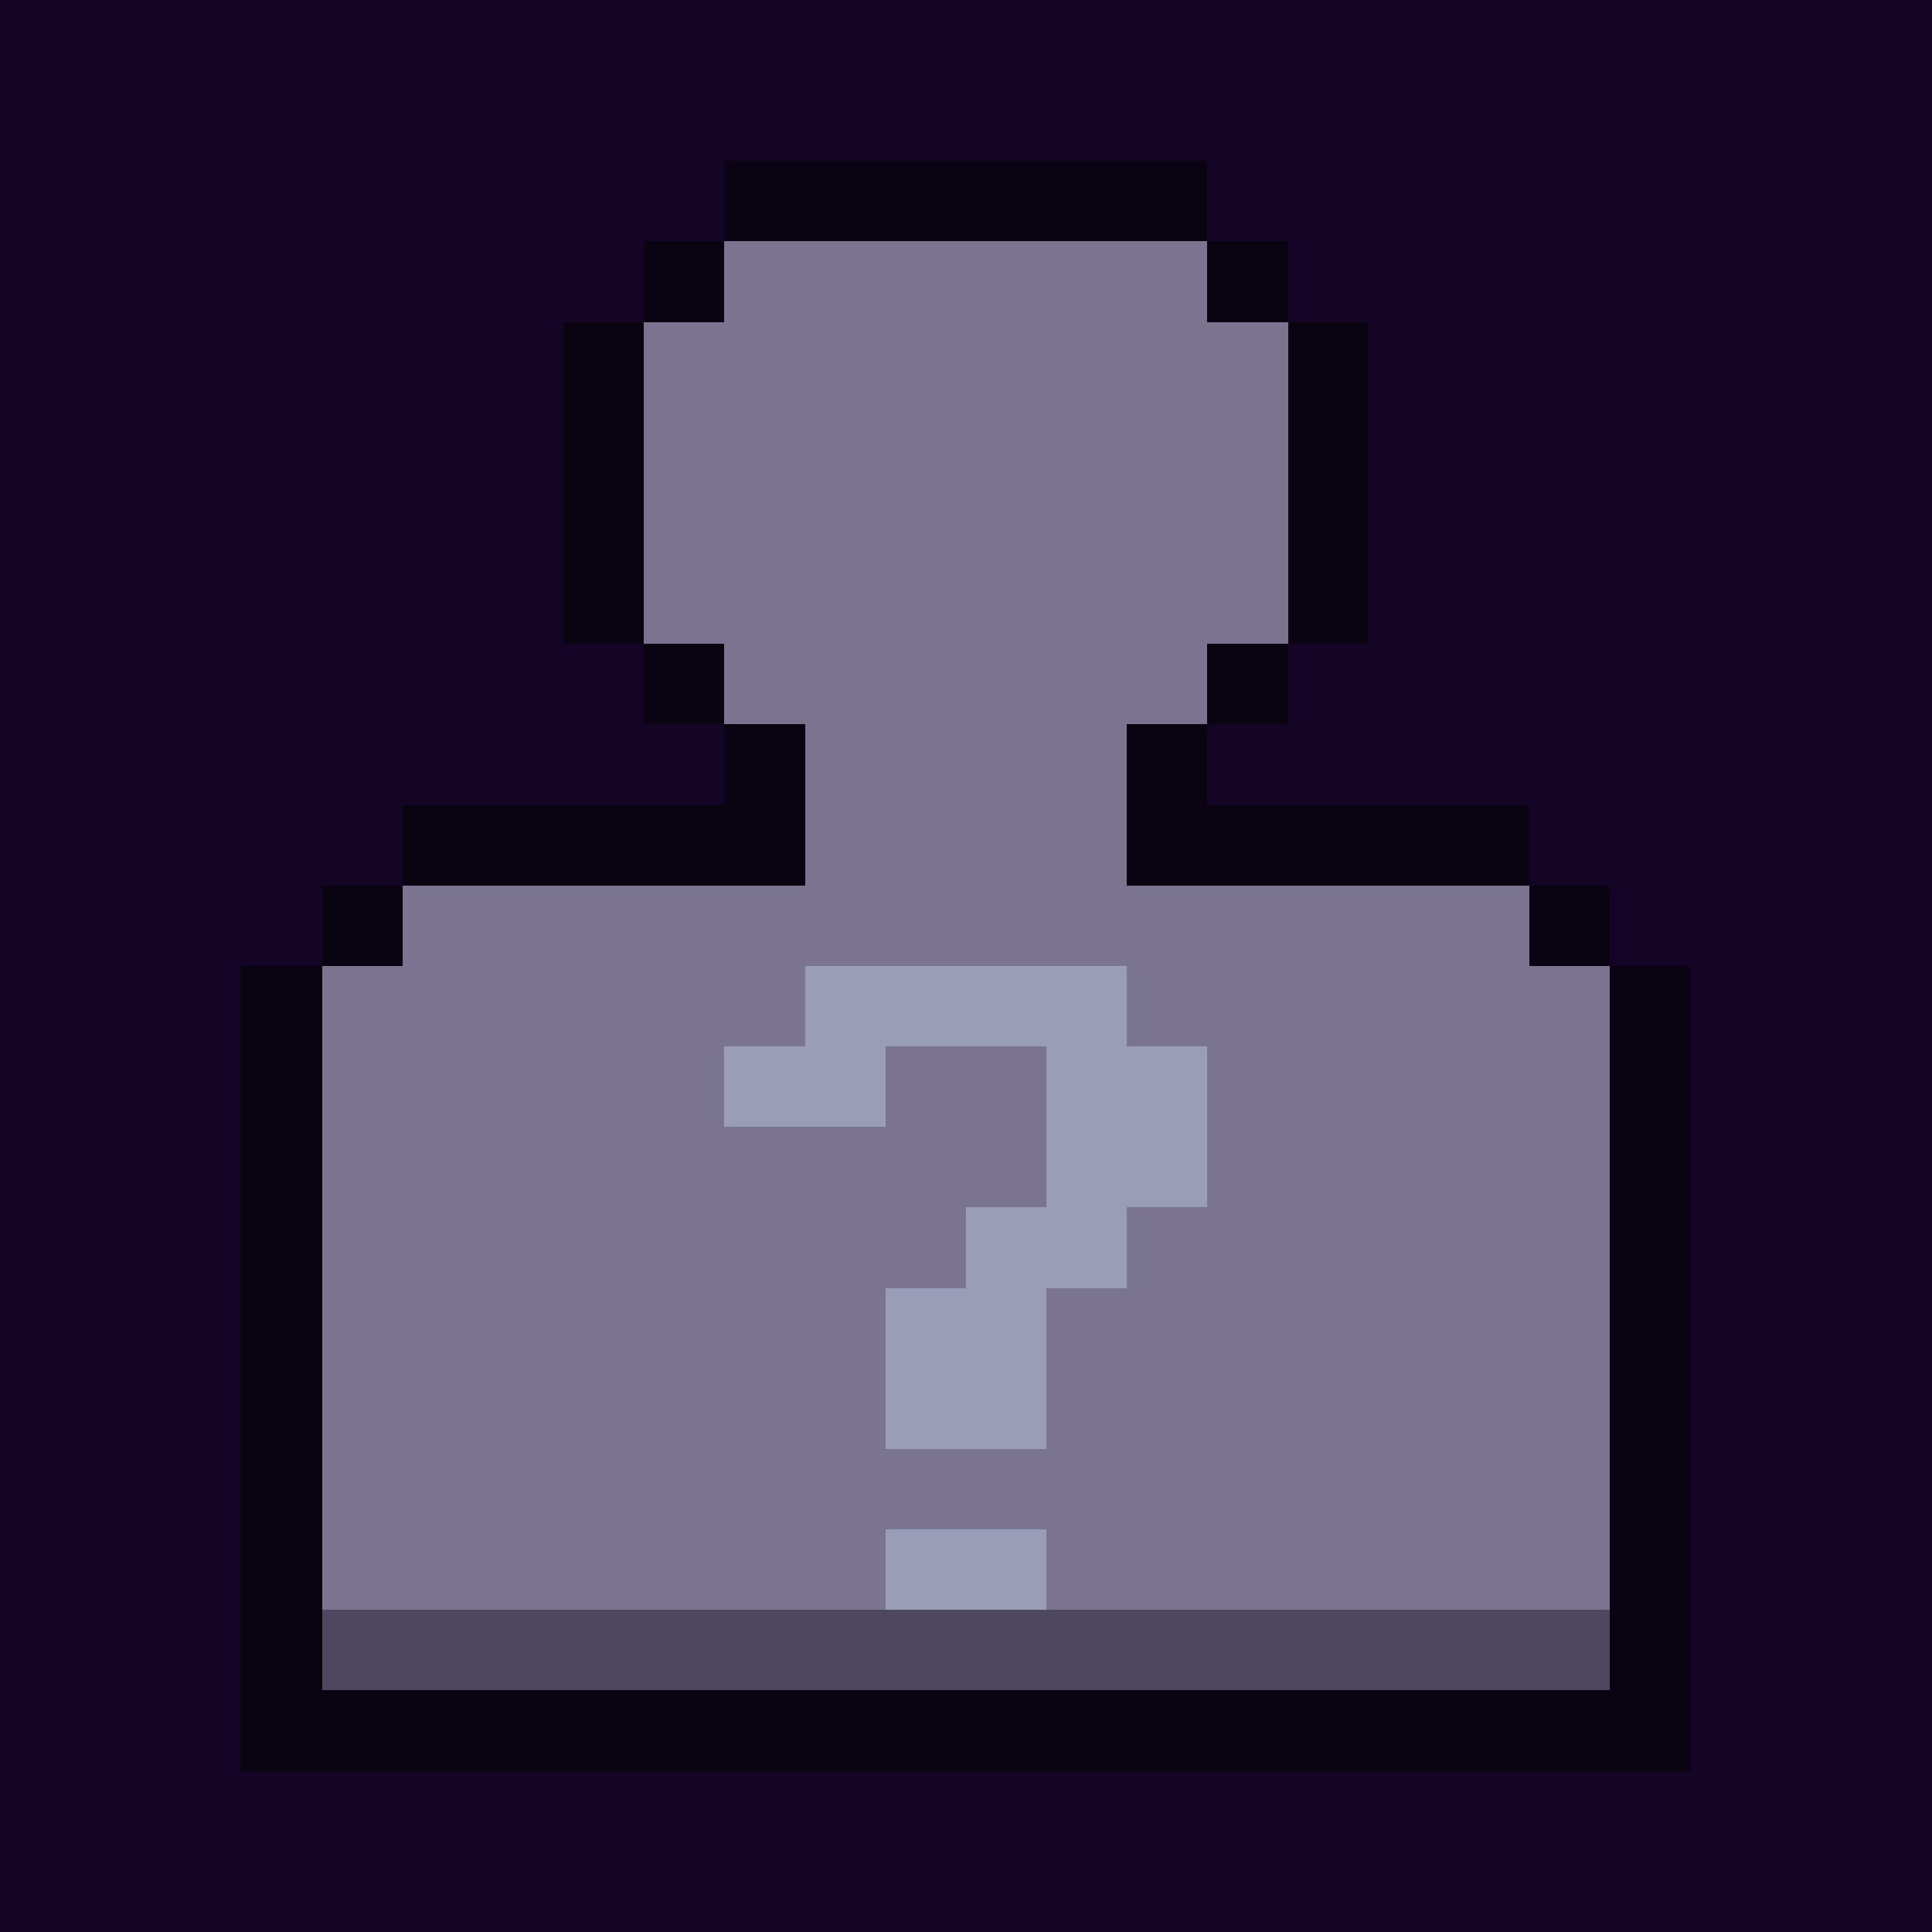
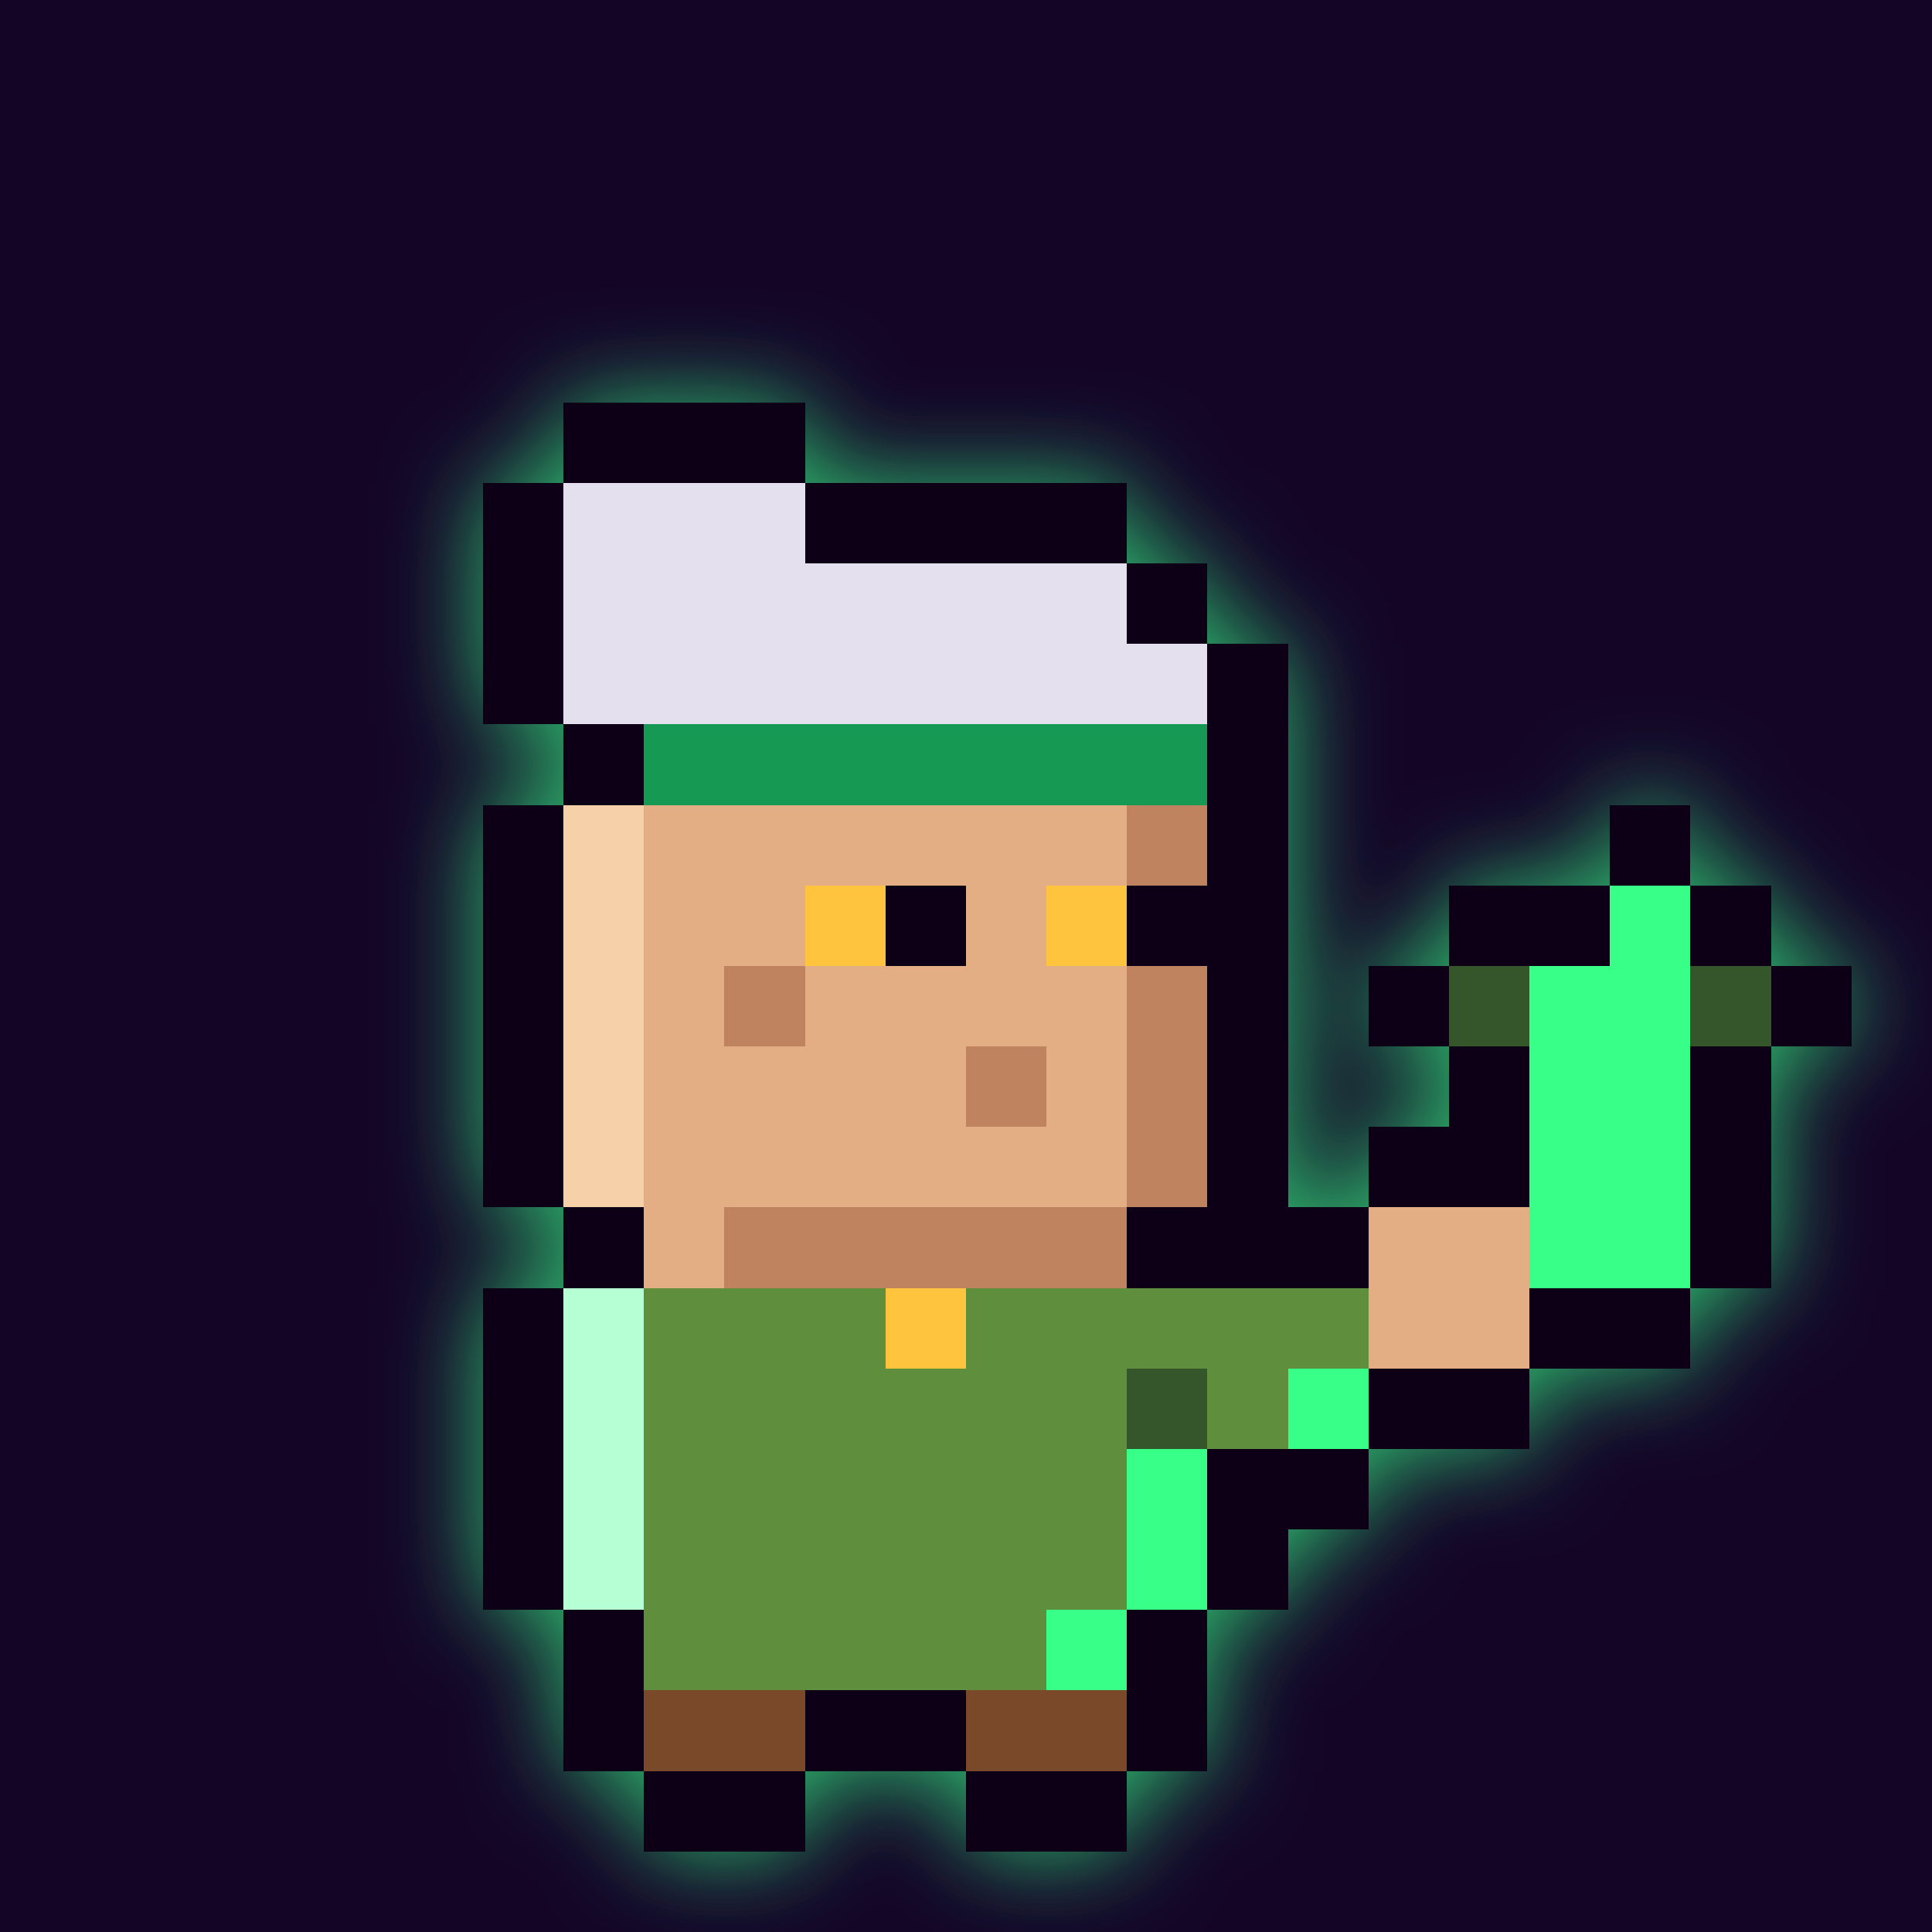
<svg xmlns="http://www.w3.org/2000/svg" width="96" height="96" viewBox="0 0 24 24" shape-rendering="crispEdges">
+   <filter id="glow-clothilde" x="-20%" y="-20%" width="140%" height="140%">
+     <feDropShadow dx="0" dy="0" stdDeviation="0.6" flood-color="#39ff88" flood-opacity="0.75" />
+   </filter>
  <rect width="24" height="24" fill="#140527" />
-   <path fill="#0a0412" d="M9 2h6v1h-6zM8 3h1v1h-1zM15 3h1v1h-1zM7 4h1v1h-1zM16 4h1v1h-1zM7 5h1v1h-1zM16 5h1v1h-1zM7 6h1v1h-1zM16 6h1v1h-1zM7 7h1v1h-1zM16 7h1v1h-1zM8 8h1v1h-1zM15 8h1v1h-1zM9 9h1v1h-1zM14 9h1v1h-1zM5 10h5v1h-5zM14 10h5v1h-5zM4 11h1v1h-1zM19 11h1v1h-1zM3 12h1v1h-1zM20 12h1v1h-1zM3 13h1v1h-1zM20 13h1v1h-1zM3 14h1v1h-1zM20 14h1v1h-1zM3 15h1v1h-1zM20 15h1v1h-1zM3 16h1v1h-1zM20 16h1v1h-1zM3 17h1v1h-1zM20 17h1v1h-1zM3 18h1v1h-1zM20 18h1v1h-1zM3 19h1v1h-1zM20 19h1v1h-1zM3 20h1v1h-1zM20 20h1v1h-1zM3 21h18v1h-18z" />
-   <path fill="#7a7490" d="M9 3h6v1h-6zM8 4h8v1h-8zM8 5h8v1h-8zM8 6h8v1h-8zM8 7h8v1h-8zM9 8h6v1h-6zM10 9h4v1h-4zM10 10h4v1h-4zM5 11h14v1h-14zM4 12h6v1h-6zM14 12h6v1h-6zM4 13h5v1h-5zM11 13h2v1h-2zM15 13h5v1h-5zM4 14h9v1h-9zM15 14h5v1h-5zM4 15h8v1h-8zM14 15h6v1h-6zM4 16h7v1h-7zM13 16h7v1h-7zM4 17h7v1h-7zM13 17h7v1h-7zM4 18h16v1h-16zM4 19h7v1h-7zM13 19h7v1h-7z" />
-   <path fill="#9a9db8" d="M10 12h4v1h-4zM9 13h2v1h-2zM13 13h2v1h-2zM13 14h2v1h-2zM12 15h2v1h-2zM11 16h2v1h-2zM11 17h2v1h-2zM11 19h2v1h-2z" />
-   <path fill="#4d4860" d="M4 20h16v1h-16z" />
+   <g filter="url(#glow-clothilde)">
+     <path fill="#0a0412" d="M7 5h3v1h-3zM6 6h1v1h-1zM10 6h4v1h-4zM6 7h1v1h-1zM14 7h1v1h-1zM6 8h1v1h-1zM15 8h1v1h-1zM7 9h1v1h-1zM15 9h1v1h-1zM6 10h1v1h-1zM15 10h1v1h-1zM20 10h1v1h-1zM6 11h1v1h-1zM11 11h1v1h-1zM14 11h2v1h-2zM18 11h2v1h-2zM21 11h1v1h-1zM6 12h1v1h-1zM15 12h1v1h-1zM17 12h1v1h-1zM22 12h1v1h-1zM6 13h1v1h-1zM15 13h1v1h-1zM18 13h1v1h-1zM21 13h1v1h-1zM6 14h1v1h-1zM15 14h1v1h-1zM17 14h2v1h-2zM21 14h1v1h-1zM7 15h1v1h-1zM14 15h3v1h-3zM21 15h1v1h-1zM6 16h1v1h-1zM19 16h2v1h-2zM6 17h1v1h-1zM17 17h2v1h-2zM6 18h1v1h-1zM15 18h2v1h-2zM6 19h1v1h-1zM15 19h1v1h-1zM7 20h1v1h-1zM14 20h1v1h-1zM7 21h1v1h-1zM10 21h2v1h-2zM14 21h1v1h-1zM8 22h2v1h-2zM12 22h2v1h-2z" />
+     <path fill="#e4e0ee" d="M7 6h3v1h-3zM7 7h7v1h-7zM7 8h8v1h-8z" />
+     <path fill="#149a52" d="M8 9h7v1h-7z" />
+     <path fill="#f6d0a8" d="M7 10h1v1h-1zM7 11h1v1h-1zM7 12h1v1h-1zM7 13h1v1h-1zM7 14h1v1h-1z" />
+     <path fill="#e4ae84" d="M8 10h6v1h-6zM8 11h2v1h-2zM12 11h1v1h-1zM8 12h1v1h-1zM10 12h4v1h-4zM8 13h4v1h-4zM13 13h1v1h-1zM8 14h6v1h-6zM8 15h1v1h-1zM17 15h2v1h-2zM17 16h2v1h-2z" />
+     <path fill="#bf8360" d="M14 10h1v1h-1zM9 12h1v1h-1zM14 12h1v1h-1zM12 13h1v1h-1zM14 13h1v1h-1zM14 14h1v1h-1zM9 15h5v1h-5z" />
+     <path fill="#ffc43d" d="M10 11h1v1h-1zM13 11h1v1h-1zM11 16h1v1h-1z" />
+     <path fill="#39ff88" d="M20 11h1v1h-1zM19 12h2v1h-2zM19 13h2v1h-2zM19 14h2v1h-2zM19 15h2v1h-2zM16 17h1v1h-1zM14 18h1v1h-1zM14 19h1v1h-1zM13 20h1v1h-1z" />
+     <path fill="#35562a" d="M18 12h1v1h-1zM21 12h1v1h-1zM14 17h1v1h-1z" />
+     <path fill="#b6ffd4" d="M7 16h1v1h-1zM7 17h1v1h-1zM7 18h1v1h-1zM7 19h1v1h-1z" />
+     <path fill="#5f8f3e" d="M8 16h3v1h-3zM12 16h5v1h-5zM8 17h6v1h-6zM15 17h1v1h-1zM8 18h6v1h-6zM8 19h6v1h-6zM8 20h5v1h-5z" />
+     <path fill="#7a4a2a" d="M8 21h2v1h-2zM12 21h2v1h-2z" />
+   </g>
</svg>
